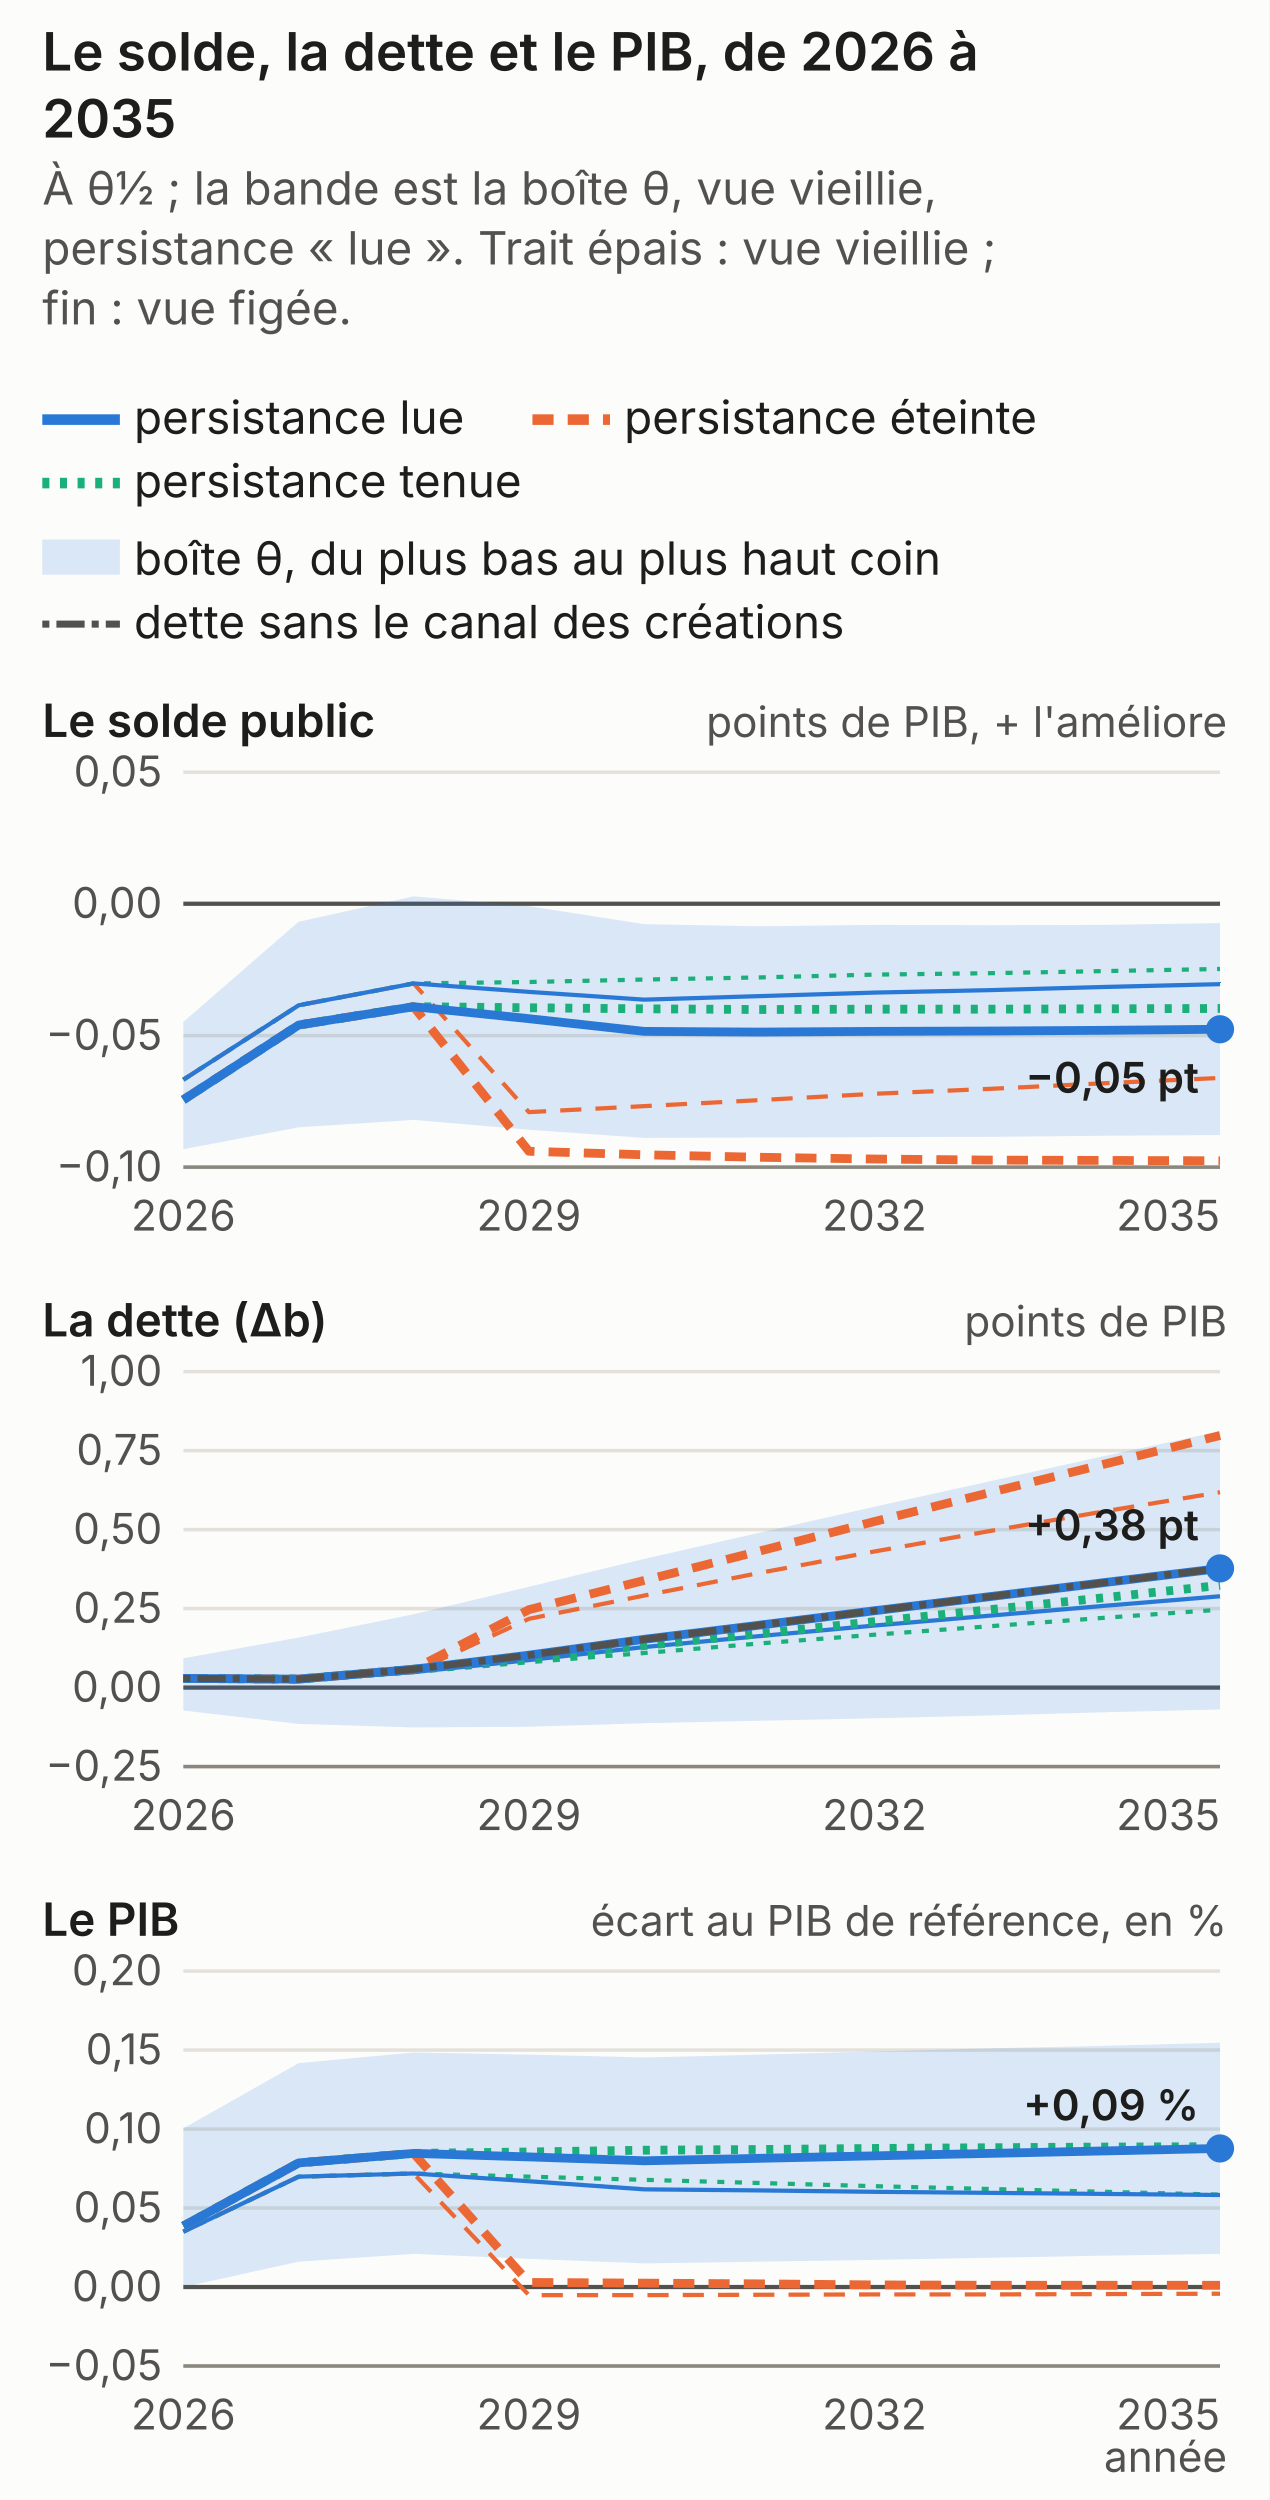
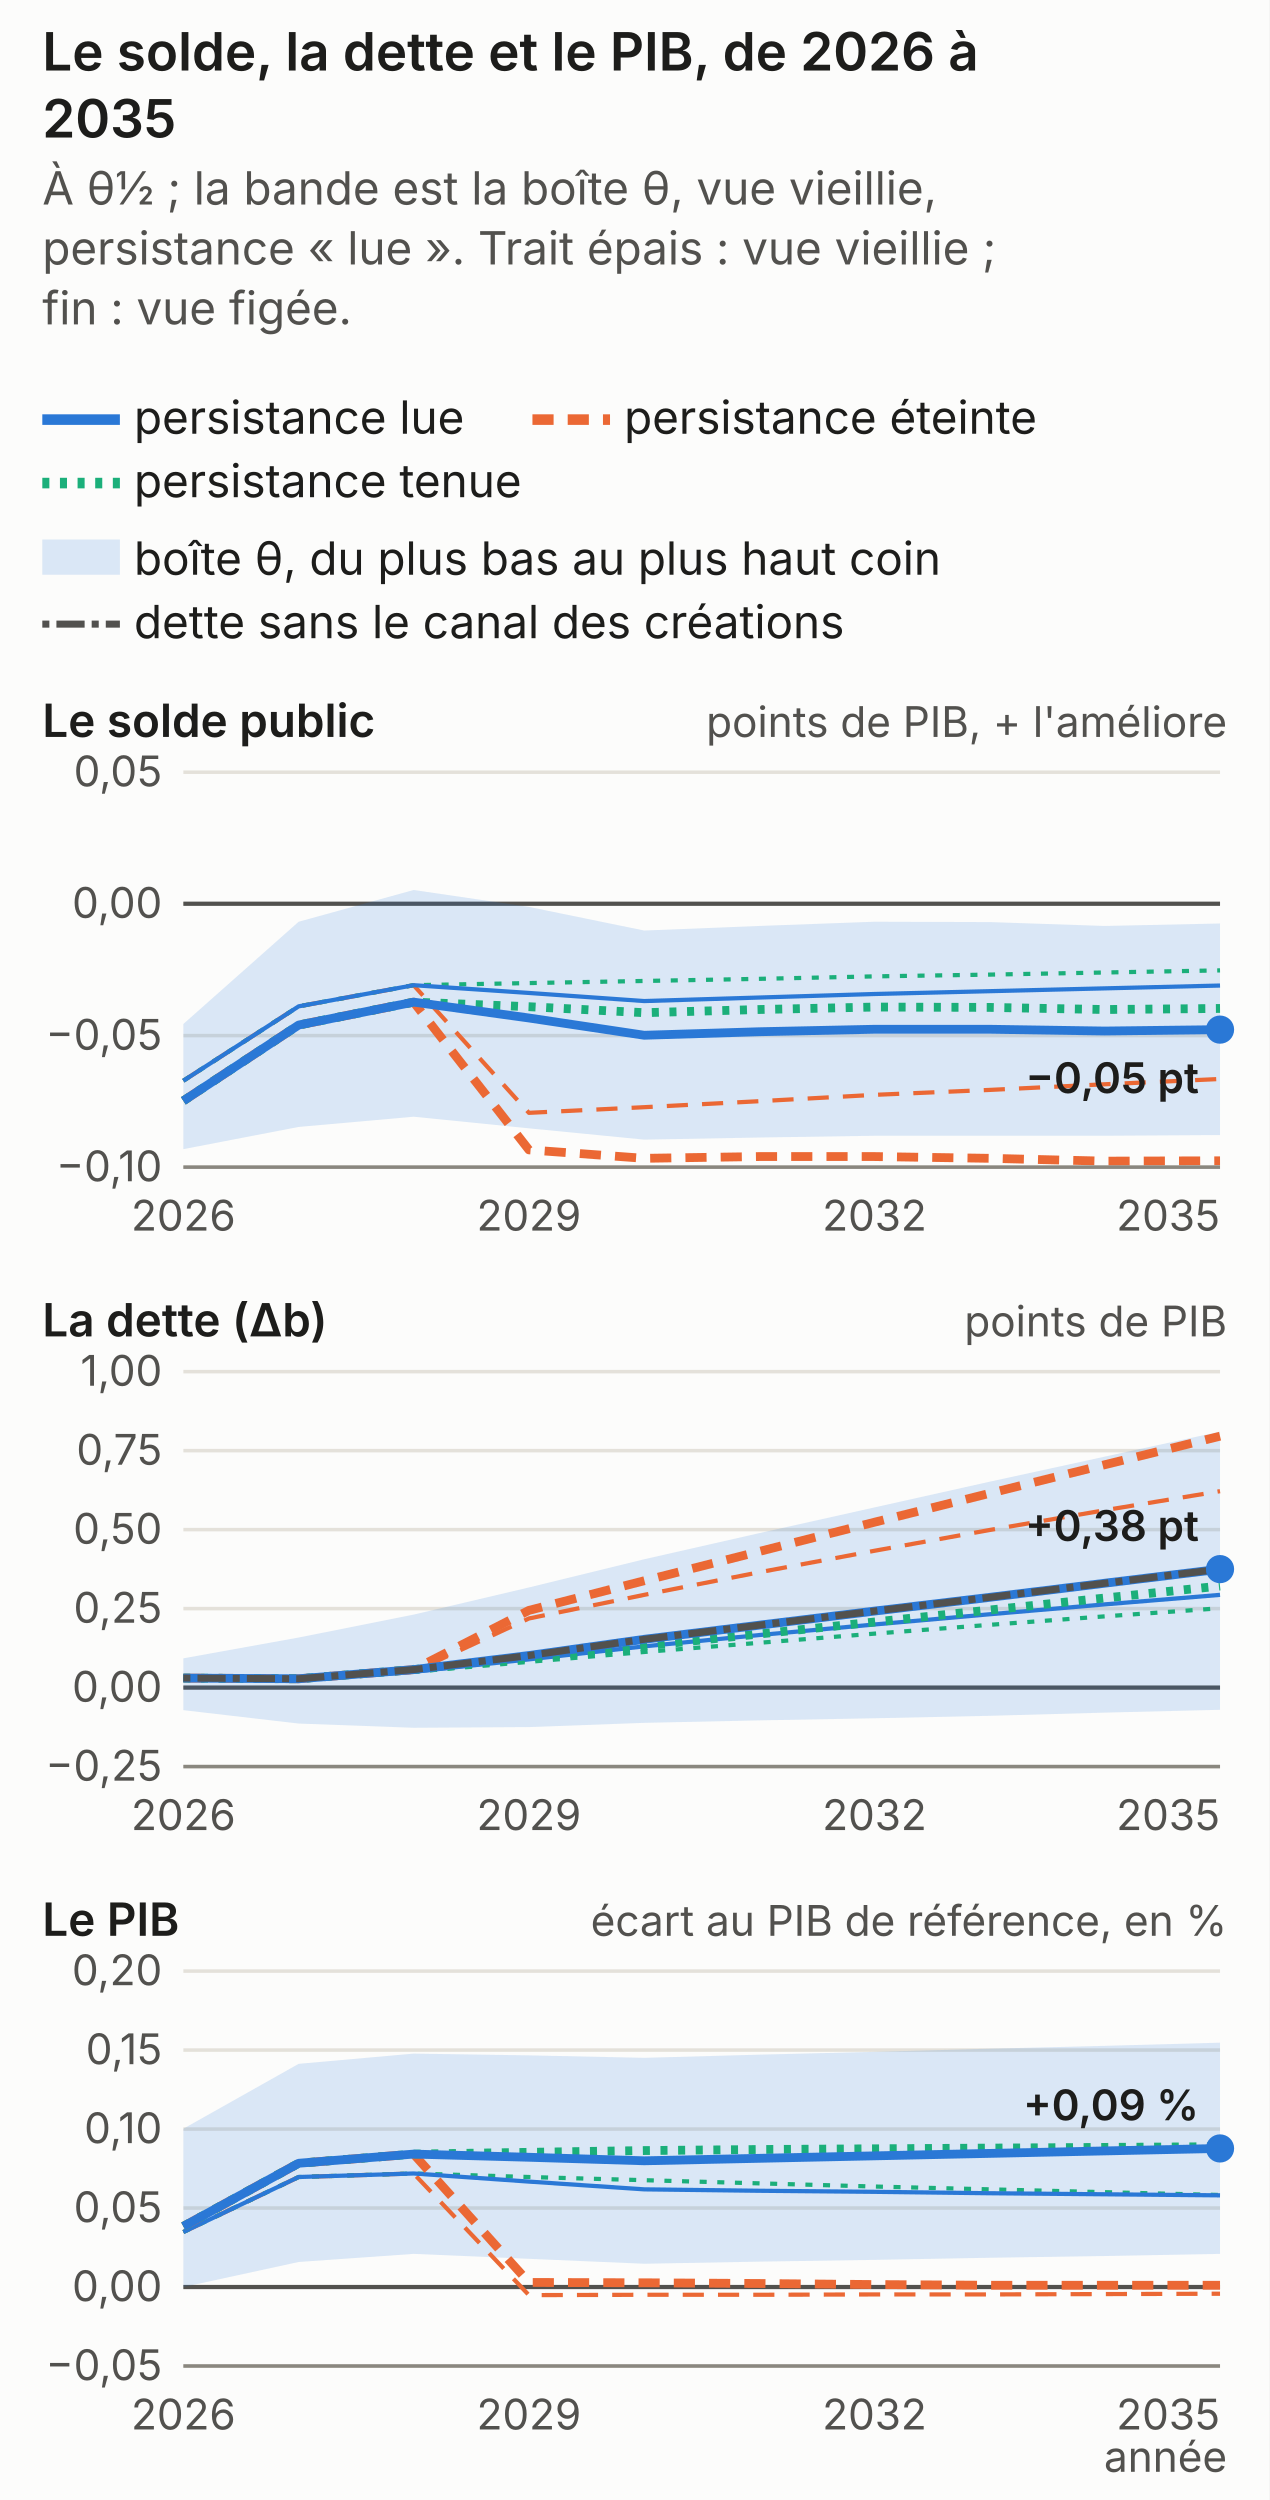
<svg xmlns="http://www.w3.org/2000/svg" viewBox="0 0 360 709" width="360" height="709" role="img" aria-labelledby="plf2027_art_2-trajectoire-t plf2027_art_2-trajectoire-d" font-size="13">
  <style>.g-fond{fill:#fcfcfb}.g-encre{fill:#1d1d1b}.g-doux{fill:#52514e}
.g-axe{stroke:#8a877f}.g-grille{stroke:#e4e1da}.g-zero{stroke:#52514e}
.g-s1{stroke:#2a78d6}.g-s2{stroke:#eb6834}.g-s3{stroke:#1baf7a}.g-s4{stroke:#6250d6}
.g-f1{fill:#2a78d6}.g-f2{fill:#eb6834}.g-f3{fill:#1baf7a}.g-f4{fill:#6250d6}
.g-bande{fill:#2a78d6;fill-opacity:.16}.g-plus{fill:#2a78d6}.g-moins{fill:#e34948}
.g-total{fill:#52514e}.g-lien{stroke:#8a877f}.g-sur{fill:#ffffff}
@media (prefers-color-scheme: dark){
.g-fond{fill:#1a1a19}.g-encre{fill:#ece9e2}.g-doux{fill:#c3c2b7}
.g-axe{stroke:#8f8b80}.g-grille{stroke:#33322f}.g-zero{stroke:#c3c2b7}
.g-s1{stroke:#3987e5}.g-s2{stroke:#d95926}.g-s3{stroke:#199e70}.g-s4{stroke:#9085e9}
.g-f1{fill:#3987e5}.g-f2{fill:#d95926}.g-f3{fill:#199e70}.g-f4{fill:#9085e9}
.g-bande{fill:#3987e5;fill-opacity:.24}.g-plus{fill:#3987e5}.g-moins{fill:#e66767}
.g-total{fill:#6b6862}.g-lien{stroke:#8f8b80}}
text{font-family:system-ui,-apple-system,"Segoe UI",sans-serif}</style>
  <rect class="g-fond" fill="#fcfcfb" x="0" y="0" width="360" height="709" />
  <text class="g-encre" fill="#1d1d1b" x="12" y="20" text-anchor="start" font-size="15" font-weight="600">Le solde, la dette et le PIB, de 2026 à</text>
  <text class="g-encre" fill="#1d1d1b" x="12" y="39" text-anchor="start" font-size="15" font-weight="600">2035</text>
  <text class="g-doux" fill="#52514e" x="12" y="58" text-anchor="start">À θ½ ; la bande est la boîte θ, vue vieillie,</text>
  <text class="g-doux" fill="#52514e" x="12" y="75" text-anchor="start">persistance « lue ». Trait épais : vue vieillie ;</text>
  <text class="g-doux" fill="#52514e" x="12" y="92" text-anchor="start">fin : vue figée.</text>
  <line class="g-s1" stroke="#2a78d6" stroke-width="3" x1="12" y1="119" x2="34" y2="119" />
  <text class="g-encre" fill="#1d1d1b" x="38" y="123" text-anchor="start">persistance lue</text>
  <line class="g-s2" stroke="#eb6834" stroke-width="3" stroke-dasharray="6 4" x1="151" y1="119" x2="173" y2="119" />
  <text class="g-encre" fill="#1d1d1b" x="177" y="123" text-anchor="start">persistance éteinte</text>
  <line class="g-s3" stroke="#1baf7a" stroke-width="3" stroke-dasharray="2 3" x1="12" y1="137" x2="34" y2="137" />
  <text class="g-encre" fill="#1d1d1b" x="38" y="141" text-anchor="start">persistance tenue</text>
  <rect class="g-bande" fill="#2a78d6" fill-opacity=".16" x="12" y="153" width="22" height="10" />
  <text class="g-encre" fill="#1d1d1b" x="38" y="163" text-anchor="start">boîte θ, du plus bas au plus haut coin</text>
  <line class="g-zero" stroke="#52514e" stroke-width="2" stroke-dasharray="2 2 8 2" x1="12" y1="177" x2="34" y2="177" />
  <text class="g-encre" fill="#1d1d1b" x="38" y="181" text-anchor="start">dette sans le canal des créations</text>
  <text class="g-encre" fill="#1d1d1b" x="12" y="209" text-anchor="start" font-weight="600">Le solde public</text>
  <text class="g-doux" fill="#52514e" x="348" y="209" text-anchor="end" font-size="12">points de PIB, + l'améliore</text>
  <line class="g-grille" stroke="#e4e1da" stroke-width="1" x1="52" y1="331" x2="346" y2="331" />
  <text class="g-doux" fill="#52514e" x="46" y="335" text-anchor="end" font-size="12">−0,10</text>
  <line class="g-grille" stroke="#e4e1da" stroke-width="1" x1="52" y1="293.7" x2="346" y2="293.7" />
  <text class="g-doux" fill="#52514e" x="46" y="297.7" text-anchor="end" font-size="12">−0,05</text>
  <line class="g-grille" stroke="#e4e1da" stroke-width="1" x1="52" y1="256.3" x2="346" y2="256.3" />
  <text class="g-doux" fill="#52514e" x="46" y="260.3" text-anchor="end" font-size="12">0,00</text>
  <line class="g-grille" stroke="#e4e1da" stroke-width="1" x1="52" y1="219" x2="346" y2="219" />
  <text class="g-doux" fill="#52514e" x="46" y="223" text-anchor="end" font-size="12">0,05</text>
  <line class="g-zero" stroke="#52514e" stroke-width="1.2" x1="52" y1="256.3" x2="346" y2="256.3" />
-   <polygon class="g-bande" fill="#2a78d6" fill-opacity=".16" points="52,289.8 84.7,261.4 117.3,254.2 150,257 182.7,262.1 215.3,262.7 248,262.3 280.7,262.4 313.3,262.3 346,261.8 346,321.9 313.3,322.1 280.7,322.4 248,322.5 215.3,322.6 182.7,322.7 150,320.4 117.3,317.6 84.7,319.7 52,325.9" />
-   <polyline class="g-s2" stroke="#eb6834" fill="none" stroke-width="1.2" stroke-dasharray="6 4" stroke-linejoin="round" points="52,306.2 84.7,285.1 117.3,278.9 150,315.4 182.7,313.7 215.3,312 248,310.2 280.7,308.8 313.3,307.2 346,305.7" />
-   <polyline class="g-s3" stroke="#1baf7a" fill="none" stroke-width="1.2" stroke-dasharray="2 3" stroke-linejoin="round" points="52,306.2 84.7,285.1 117.3,278.9 150,278.5 182.7,277.8 215.3,277.2 248,276.4 280.7,276 313.3,275.4 346,274.8" />
-   <polyline class="g-s1" stroke="#2a78d6" fill="none" stroke-width="1.2" stroke-linejoin="round" points="52,306.2 84.7,285.1 117.3,278.9 150,281.3 182.7,283.5 215.3,282.5 248,281.5 280.7,280.8 313.3,279.9 346,279.1" />
-   <polyline class="g-s2" stroke="#eb6834" fill="none" stroke-width="2.5" stroke-dasharray="6 4" stroke-linejoin="round" points="52,311.9 84.7,290.7 117.3,285.5 150,326.5 182.7,327.5 215.3,328.2 248,328.7 280.7,329 313.3,329.1 346,329.2" />
-   <polyline class="g-s3" stroke="#1baf7a" fill="none" stroke-width="2.5" stroke-dasharray="2 3" stroke-linejoin="round" points="52,311.9 84.7,290.7 117.3,285.5 150,285.8 182.7,286.1 215.3,286.3 248,286.2 280.7,286.2 313.3,286.1 346,286" />
-   <polyline class="g-s1" stroke="#2a78d6" fill="none" stroke-width="2.5" stroke-linejoin="round" points="52,311.9 84.7,290.7 117.3,285.5 150,288.9 182.7,292.5 215.3,292.7 248,292.5 280.7,292.4 313.3,292.2 346,291.9" />
-   <circle class="g-f1" fill="#2a78d6" cx="346" cy="291.9" r="4" />
-   <text class="g-encre" fill="#1d1d1b" x="340" y="309.9" text-anchor="end" font-size="12" font-weight="600">−0,05 pt</text>
+   <polygon class="g-bande" fill="#2a78d6" fill-opacity=".16" points="52,290.4 84.7,261.4 117.3,252.4 150,257.2 182.7,263.9 215.3,262.6 248,261.4 280.7,261.5 313.3,262.6 346,261.9 346,321.9 313.3,322.1 280.7,322.1 248,322.1 215.3,322.6 182.7,323.2 150,320 117.3,316.7 84.7,319.6 52,325.9" />
+   <polyline class="g-s2" stroke="#eb6834" fill="none" stroke-width="1.2" stroke-dasharray="6 4" stroke-linejoin="round" points="52,306.5 84.7,285.4 117.3,279.4 150,315.6 182.7,314 215.3,312.3 248,310.5 280.7,309.1 313.3,307.5 346,306" />
+   <polyline class="g-s3" stroke="#1baf7a" fill="none" stroke-width="1.2" stroke-dasharray="2 3" stroke-linejoin="round" points="52,306.5 84.7,285.4 117.3,279.4 150,278.8 182.7,278.2 215.3,277.6 248,276.9 280.7,276.4 313.3,275.8 346,275.2" />
+   <polyline class="g-s1" stroke="#2a78d6" fill="none" stroke-width="1.2" stroke-linejoin="round" points="52,306.5 84.7,285.4 117.3,279.4 150,281.6 182.7,283.9 215.3,282.9 248,281.9 280.7,281.1 313.3,280.3 346,279.5" />
+   <polyline class="g-s2" stroke="#eb6834" fill="none" stroke-width="2.5" stroke-dasharray="6 4" stroke-linejoin="round" points="52,312.2 84.7,290.7 117.3,284.2 150,326.1 182.7,328.5 215.3,328 248,328 280.7,328.5 313.3,329.3 346,329.2" />
+   <polyline class="g-s3" stroke="#1baf7a" fill="none" stroke-width="2.5" stroke-dasharray="2 3" stroke-linejoin="round" points="52,312.2 84.7,290.7 117.3,284.2 150,285.5 182.7,287.2 215.3,286.3 248,285.6 280.7,285.7 313.3,286.3 346,286" />
+   <polyline class="g-s1" stroke="#2a78d6" fill="none" stroke-width="2.5" stroke-linejoin="round" points="52,312.2 84.7,290.7 117.3,284.2 150,288.7 182.7,293.6 215.3,292.6 248,291.9 280.7,291.9 313.3,292.4 346,292" />
+   <circle class="g-f1" fill="#2a78d6" cx="346" cy="292" r="4" />
+   <text class="g-encre" fill="#1d1d1b" x="340" y="310" text-anchor="end" font-size="12" font-weight="600">−0,05 pt</text>
  <line class="g-axe" stroke="#8a877f" stroke-width="1" x1="52" y1="331" x2="346" y2="331" />
  <text class="g-doux" fill="#52514e" x="52" y="349" text-anchor="middle" font-size="12">2026</text>
  <text class="g-doux" fill="#52514e" x="150" y="349" text-anchor="middle" font-size="12">2029</text>
  <text class="g-doux" fill="#52514e" x="248" y="349" text-anchor="middle" font-size="12">2032</text>
  <text class="g-doux" fill="#52514e" x="346" y="349" text-anchor="end" font-size="12">2035</text>
  <text class="g-encre" fill="#1d1d1b" x="12" y="379" text-anchor="start" font-weight="600">La dette (Δb)</text>
  <text class="g-doux" fill="#52514e" x="348" y="379" text-anchor="end" font-size="12">points de PIB</text>
  <line class="g-grille" stroke="#e4e1da" stroke-width="1" x1="52" y1="501" x2="346" y2="501" />
  <text class="g-doux" fill="#52514e" x="46" y="505" text-anchor="end" font-size="12">−0,25</text>
  <line class="g-grille" stroke="#e4e1da" stroke-width="1" x1="52" y1="478.6" x2="346" y2="478.6" />
  <text class="g-doux" fill="#52514e" x="46" y="482.6" text-anchor="end" font-size="12">0,00</text>
  <line class="g-grille" stroke="#e4e1da" stroke-width="1" x1="52" y1="456.2" x2="346" y2="456.2" />
  <text class="g-doux" fill="#52514e" x="46" y="460.2" text-anchor="end" font-size="12">0,25</text>
  <line class="g-grille" stroke="#e4e1da" stroke-width="1" x1="52" y1="433.8" x2="346" y2="433.8" />
  <text class="g-doux" fill="#52514e" x="46" y="437.8" text-anchor="end" font-size="12">0,50</text>
  <line class="g-grille" stroke="#e4e1da" stroke-width="1" x1="52" y1="411.4" x2="346" y2="411.4" />
  <text class="g-doux" fill="#52514e" x="46" y="415.4" text-anchor="end" font-size="12">0,75</text>
  <line class="g-grille" stroke="#e4e1da" stroke-width="1" x1="52" y1="389" x2="346" y2="389" />
  <text class="g-doux" fill="#52514e" x="46" y="393" text-anchor="end" font-size="12">1,00</text>
  <line class="g-zero" stroke="#52514e" stroke-width="1.2" x1="52" y1="478.6" x2="346" y2="478.6" />
-   <polygon class="g-bande" fill="#2a78d6" fill-opacity=".16" points="52,470.3 84.7,464.4 117.3,457.8 150,450 182.7,442.1 215.3,434.7 248,427.3 280.7,420.1 313.3,412.9 346,405.9 346,484.8 313.3,485.6 280.7,486.5 248,487.3 215.3,488 182.7,488.7 150,489.7 117.3,489.9 84.7,488.9 52,485.1" />
-   <polyline class="g-s2" stroke="#eb6834" fill="none" stroke-width="1.2" stroke-dasharray="6 4" stroke-linejoin="round" points="52,476.3 84.7,476.6 117.3,474.2 150,459.1 182.7,452.5 215.3,446.1 248,440 280.7,434.2 313.3,428.6 346,423.2" />
-   <polyline class="g-s3" stroke="#1baf7a" fill="none" stroke-width="1.2" stroke-dasharray="2 3" stroke-linejoin="round" points="52,476.3 84.7,476.6 117.3,474.2 150,471.4 182.7,468.8 215.3,466.1 248,463.6 280.7,461.2 313.3,458.8 346,456.5" />
-   <polyline class="g-s1" stroke="#2a78d6" fill="none" stroke-width="1.2" stroke-linejoin="round" points="52,476.3 84.7,476.6 117.3,474.2 150,470.8 182.7,467.1 215.3,464 248,461 280.7,458.2 313.3,455.4 346,452.7" />
-   <polyline class="g-s2" stroke="#eb6834" fill="none" stroke-width="2.5" stroke-dasharray="6 4" stroke-linejoin="round" points="52,476 84.7,476.2 117.3,473.4 150,456.5 182.7,448.2 215.3,439.9 248,431.5 280.7,423.3 313.3,415.2 346,407.1" />
-   <polyline class="g-s3" stroke="#1baf7a" fill="none" stroke-width="2.5" stroke-dasharray="2 3" stroke-linejoin="round" points="52,476 84.7,476.2 117.3,473.4 150,470.1 182.7,466.7 215.3,463.3 248,459.9 280.7,456.5 313.3,453.1 346,449.6" />
-   <polyline class="g-s1" stroke="#2a78d6" fill="none" stroke-width="2.5" stroke-linejoin="round" points="52,476 84.7,476.2 117.3,473.4 150,469.4 182.7,464.9 215.3,460.9 248,456.8 280.7,452.8 313.3,448.8 346,444.8" />
-   <polyline class="g-zero" stroke="#52514e" fill="none" stroke-width="2" stroke-dasharray="2 2 8 2" points="52,476 84.7,476.2 117.3,473.4 150,469.4 182.7,464.9 215.3,460.9 248,456.8 280.7,452.8 313.3,448.8 346,444.8" />
-   <circle class="g-f1" fill="#2a78d6" cx="346" cy="444.8" r="4" />
-   <text class="g-encre" fill="#1d1d1b" x="340" y="436.8" text-anchor="end" font-size="12" font-weight="600">+0,38 pt</text>
+   <polygon class="g-bande" fill="#2a78d6" fill-opacity=".16" points="52,470.3 84.7,464.4 117.3,457.9 150,450.2 182.7,442.2 215.3,434.8 248,427.5 280.7,420.2 313.3,413.1 346,406 346,484.9 313.3,485.7 280.7,486.6 248,487.3 215.3,487.9 182.7,488.6 150,489.8 117.3,490 84.7,488.8 52,485" />
+   <polyline class="g-s2" stroke="#eb6834" fill="none" stroke-width="1.2" stroke-dasharray="6 4" stroke-linejoin="round" points="52,476.2 84.7,476.5 117.3,474.1 150,459 182.7,452.3 215.3,445.9 248,439.8 280.7,433.9 313.3,428.3 346,422.9" />
+   <polyline class="g-s3" stroke="#1baf7a" fill="none" stroke-width="1.2" stroke-dasharray="2 3" stroke-linejoin="round" points="52,476.2 84.7,476.5 117.3,474.1 150,471.3 182.7,468.5 215.3,465.9 248,463.3 280.7,460.8 313.3,458.4 346,456.1" />
+   <polyline class="g-s1" stroke="#2a78d6" fill="none" stroke-width="1.2" stroke-linejoin="round" points="52,476.2 84.7,476.5 117.3,474.1 150,470.6 182.7,466.9 215.3,463.7 248,460.7 280.7,457.8 313.3,455 346,452.3" />
+   <polyline class="g-s2" stroke="#eb6834" fill="none" stroke-width="2.5" stroke-dasharray="6 4" stroke-linejoin="round" points="52,475.9 84.7,476.1 117.3,473.5 150,456.7 182.7,448.3 215.3,440 248,431.7 280.7,423.5 313.3,415.4 346,407.3" />
+   <polyline class="g-s3" stroke="#1baf7a" fill="none" stroke-width="2.5" stroke-dasharray="2 3" stroke-linejoin="round" points="52,475.9 84.7,476.1 117.3,473.5 150,470.2 182.7,466.8 215.3,463.4 248,460 280.7,456.6 313.3,453.2 346,449.8" />
+   <polyline class="g-s1" stroke="#2a78d6" fill="none" stroke-width="2.5" stroke-linejoin="round" points="52,475.9 84.7,476.1 117.3,473.5 150,469.5 182.7,464.9 215.3,460.9 248,456.9 280.7,453 313.3,449 346,445" />
+   <polyline class="g-zero" stroke="#52514e" fill="none" stroke-width="2" stroke-dasharray="2 2 8 2" points="52,475.9 84.7,476.1 117.3,473.5 150,469.5 182.7,464.9 215.3,460.9 248,456.9 280.7,453 313.3,449 346,445" />
+   <circle class="g-f1" fill="#2a78d6" cx="346" cy="445" r="4" />
+   <text class="g-encre" fill="#1d1d1b" x="340" y="437" text-anchor="end" font-size="12" font-weight="600">+0,38 pt</text>
  <line class="g-axe" stroke="#8a877f" stroke-width="1" x1="52" y1="501" x2="346" y2="501" />
  <text class="g-doux" fill="#52514e" x="52" y="519" text-anchor="middle" font-size="12">2026</text>
  <text class="g-doux" fill="#52514e" x="150" y="519" text-anchor="middle" font-size="12">2029</text>
  <text class="g-doux" fill="#52514e" x="248" y="519" text-anchor="middle" font-size="12">2032</text>
  <text class="g-doux" fill="#52514e" x="346" y="519" text-anchor="end" font-size="12">2035</text>
  <text class="g-encre" fill="#1d1d1b" x="12" y="549" text-anchor="start" font-weight="600">Le PIB</text>
  <text class="g-doux" fill="#52514e" x="348" y="549" text-anchor="end" font-size="12">écart au PIB de référence, en %</text>
  <line class="g-grille" stroke="#e4e1da" stroke-width="1" x1="52" y1="671" x2="346" y2="671" />
  <text class="g-doux" fill="#52514e" x="46" y="675" text-anchor="end" font-size="12">−0,05</text>
  <line class="g-grille" stroke="#e4e1da" stroke-width="1" x1="52" y1="648.6" x2="346" y2="648.6" />
  <text class="g-doux" fill="#52514e" x="46" y="652.6" text-anchor="end" font-size="12">0,00</text>
  <line class="g-grille" stroke="#e4e1da" stroke-width="1" x1="52" y1="626.2" x2="346" y2="626.2" />
  <text class="g-doux" fill="#52514e" x="46" y="630.2" text-anchor="end" font-size="12">0,05</text>
  <line class="g-grille" stroke="#e4e1da" stroke-width="1" x1="52" y1="603.8" x2="346" y2="603.8" />
  <text class="g-doux" fill="#52514e" x="46" y="607.8" text-anchor="end" font-size="12">0,10</text>
  <line class="g-grille" stroke="#e4e1da" stroke-width="1" x1="52" y1="581.4" x2="346" y2="581.4" />
  <text class="g-doux" fill="#52514e" x="46" y="585.4" text-anchor="end" font-size="12">0,15</text>
  <line class="g-grille" stroke="#e4e1da" stroke-width="1" x1="52" y1="559" x2="346" y2="559" />
  <text class="g-doux" fill="#52514e" x="46" y="563" text-anchor="end" font-size="12">0,20</text>
  <line class="g-zero" stroke="#52514e" stroke-width="1.2" x1="52" y1="648.6" x2="346" y2="648.6" />
-   <polygon class="g-bande" fill="#2a78d6" fill-opacity=".16" points="52,603.6 84.7,585.1 117.3,582.1 150,582.7 182.7,583.5 215.3,582.7 248,581.8 280.7,580.9 313.3,580.2 346,579.3 346,639.2 313.3,639.7 280.7,640.3 248,640.9 215.3,641.4 182.7,641.9 150,640.6 117.3,639.2 84.7,641.4 52,648.6" />
-   <polyline class="g-s2" stroke="#eb6834" fill="none" stroke-width="1.2" stroke-dasharray="6 4" stroke-linejoin="round" points="52,632.9 84.7,617.3 117.3,616.4 150,650.9 182.7,650.9 215.3,650.8 248,650.7 280.7,650.7 313.3,650.6 346,650.5" />
-   <polyline class="g-s3" stroke="#1baf7a" fill="none" stroke-width="1.2" stroke-dasharray="2 3" stroke-linejoin="round" points="52,632.9 84.7,617.3 117.3,616.4 150,617.3 182.7,618.2 215.3,619.1 248,620 280.7,620.8 313.3,621.6 346,622.4" />
-   <polyline class="g-s1" stroke="#2a78d6" fill="none" stroke-width="1.2" stroke-linejoin="round" points="52,632.9 84.7,617.3 117.3,616.4 150,618.6 182.7,620.9 215.3,621.2 248,621.6 280.7,621.9 313.3,622.2 346,622.5" />
-   <polyline class="g-s2" stroke="#eb6834" fill="none" stroke-width="2.5" stroke-dasharray="6 4" stroke-linejoin="round" points="52,631.3 84.7,613.4 117.3,610.7 150,647.3 182.7,647.5 215.3,647.7 248,648 280.7,648.1 313.3,648.1 346,648.1" />
-   <polyline class="g-s3" stroke="#1baf7a" fill="none" stroke-width="2.5" stroke-dasharray="2 3" stroke-linejoin="round" points="52,631.3 84.7,613.4 117.3,610.7 150,610.3 182.7,609.8 215.3,609.6 248,609.3 280.7,609.1 313.3,608.9 346,608.8" />
-   <polyline class="g-s1" stroke="#2a78d6" fill="none" stroke-width="2.5" stroke-linejoin="round" points="52,631.3 84.7,613.4 117.3,610.7 150,611.7 182.7,612.8 215.3,612.1 248,611.4 280.7,610.7 313.3,610 346,609.3" />
+   <polygon class="g-bande" fill="#2a78d6" fill-opacity=".16" points="52,603.7 84.7,585.3 117.3,582.4 150,582.9 182.7,583.6 215.3,582.7 248,581.9 280.7,581 313.3,580.2 346,579.3 346,639.2 313.3,639.8 280.7,640.3 248,640.9 215.3,641.4 182.7,642 150,640.6 117.3,639.2 84.7,641.5 52,648.6" />
+   <polyline class="g-s2" stroke="#eb6834" fill="none" stroke-width="1.2" stroke-dasharray="6 4" stroke-linejoin="round" points="52,633 84.7,617.4 117.3,616.4 150,650.9 182.7,650.8 215.3,650.8 248,650.7 280.7,650.7 313.3,650.6 346,650.5" />
+   <polyline class="g-s3" stroke="#1baf7a" fill="none" stroke-width="1.2" stroke-dasharray="2 3" stroke-linejoin="round" points="52,633 84.7,617.4 117.3,616.4 150,617.4 182.7,618.3 215.3,619.2 248,620.1 280.7,620.9 313.3,621.7 346,622.5" />
+   <polyline class="g-s1" stroke="#2a78d6" fill="none" stroke-width="1.2" stroke-linejoin="round" points="52,633 84.7,617.4 117.3,616.4 150,618.7 182.7,620.9 215.3,621.3 248,621.6 280.7,622 313.3,622.3 346,622.6" />
+   <polyline class="g-s2" stroke="#eb6834" fill="none" stroke-width="2.5" stroke-dasharray="6 4" stroke-linejoin="round" points="52,631.4 84.7,613.5 117.3,610.9 150,647.3 182.7,647.4 215.3,647.6 248,647.9 280.7,648.1 313.3,648.1 346,648.1" />
+   <polyline class="g-s3" stroke="#1baf7a" fill="none" stroke-width="2.5" stroke-dasharray="2 3" stroke-linejoin="round" points="52,631.4 84.7,613.5 117.3,610.9 150,610.4 182.7,609.9 215.3,609.6 248,609.4 280.7,609.2 313.3,609 346,608.8" />
+   <polyline class="g-s1" stroke="#2a78d6" fill="none" stroke-width="2.5" stroke-linejoin="round" points="52,631.4 84.7,613.5 117.3,610.9 150,611.8 182.7,612.8 215.3,612.1 248,611.4 280.7,610.7 313.3,610 346,609.3" />
  <circle class="g-f1" fill="#2a78d6" cx="346" cy="609.3" r="4" />
  <text class="g-encre" fill="#1d1d1b" x="340" y="601.3" text-anchor="end" font-size="12" font-weight="600">+0,09 %</text>
  <line class="g-axe" stroke="#8a877f" stroke-width="1" x1="52" y1="671" x2="346" y2="671" />
  <text class="g-doux" fill="#52514e" x="52" y="689" text-anchor="middle" font-size="12">2026</text>
  <text class="g-doux" fill="#52514e" x="150" y="689" text-anchor="middle" font-size="12">2029</text>
  <text class="g-doux" fill="#52514e" x="248" y="689" text-anchor="middle" font-size="12">2032</text>
  <text class="g-doux" fill="#52514e" x="346" y="689" text-anchor="end" font-size="12">2035</text>
  <text class="g-doux" fill="#52514e" x="348" y="701" text-anchor="end" font-size="12">année</text>
</svg>
